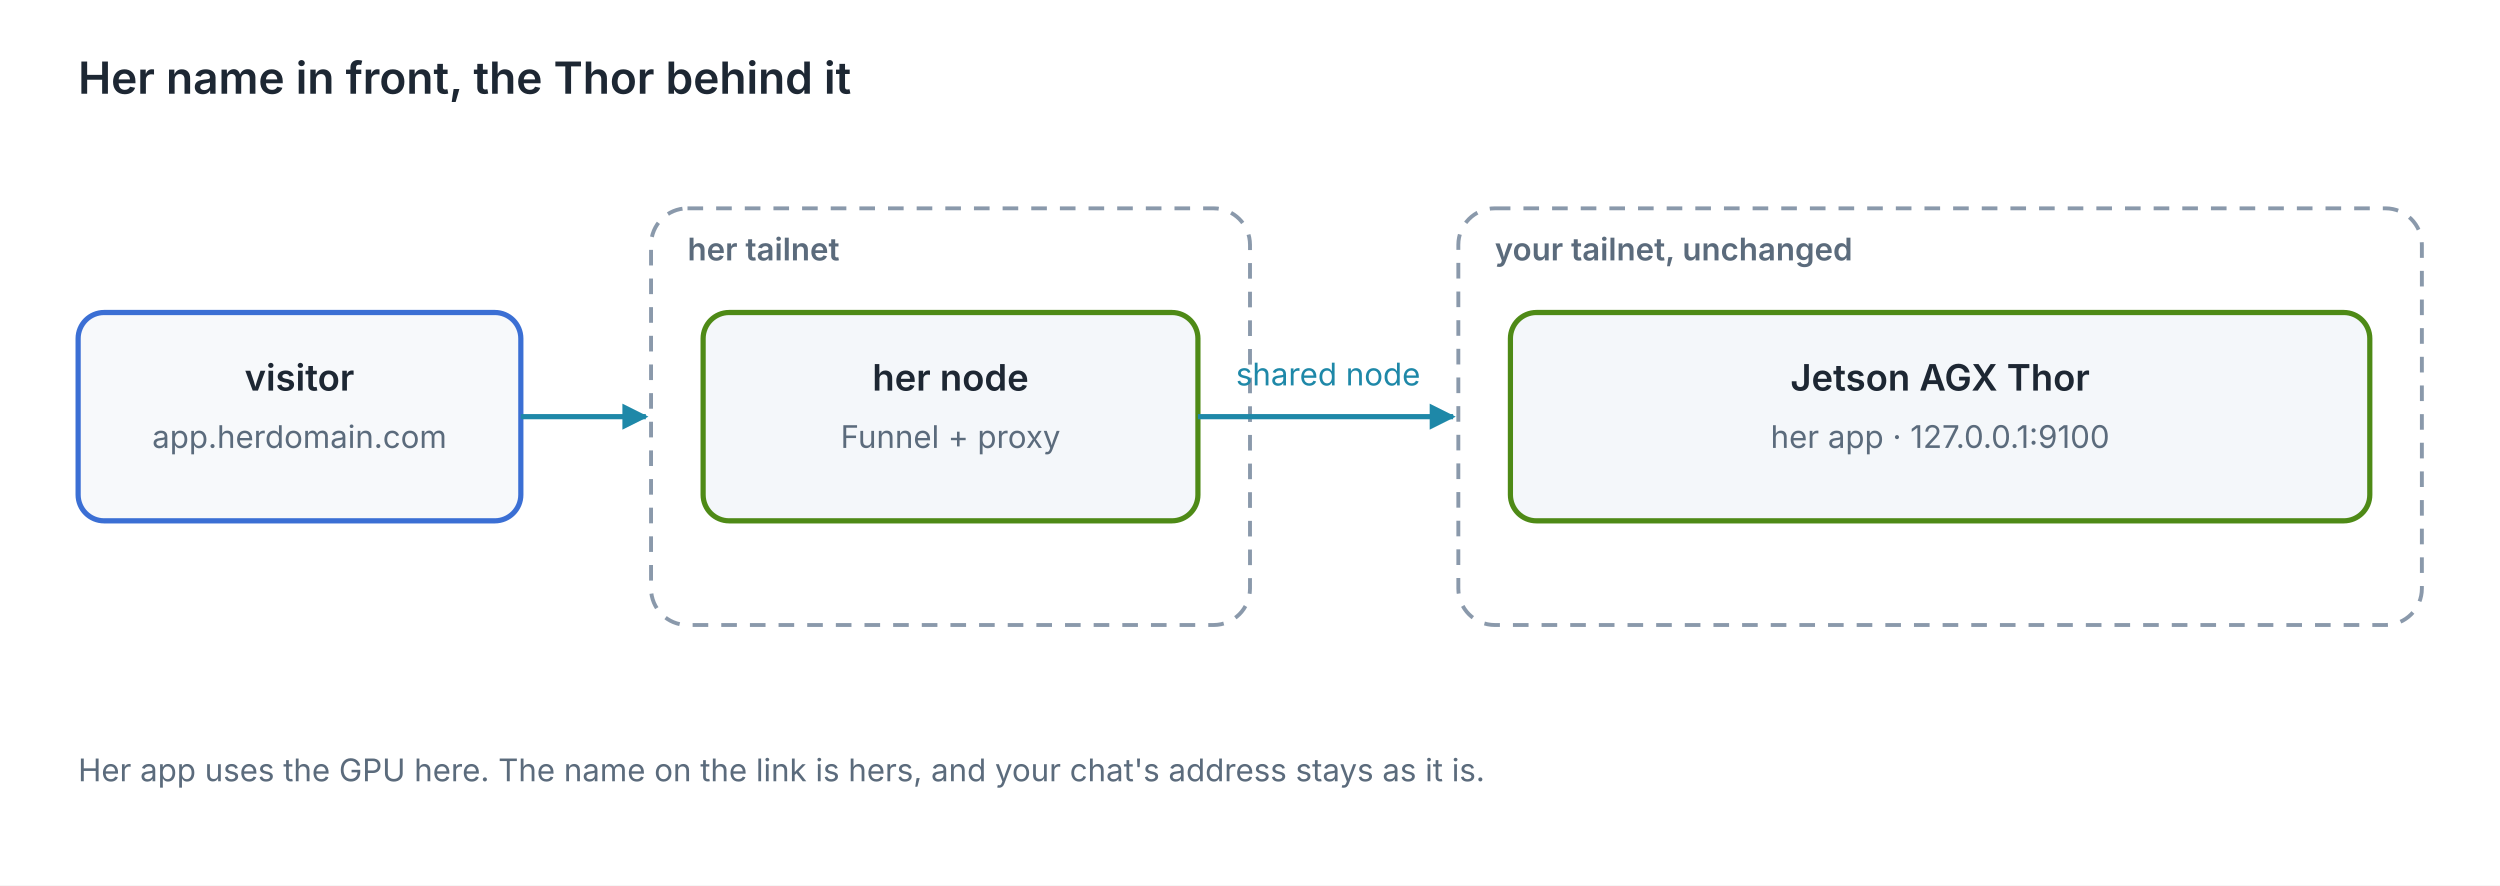
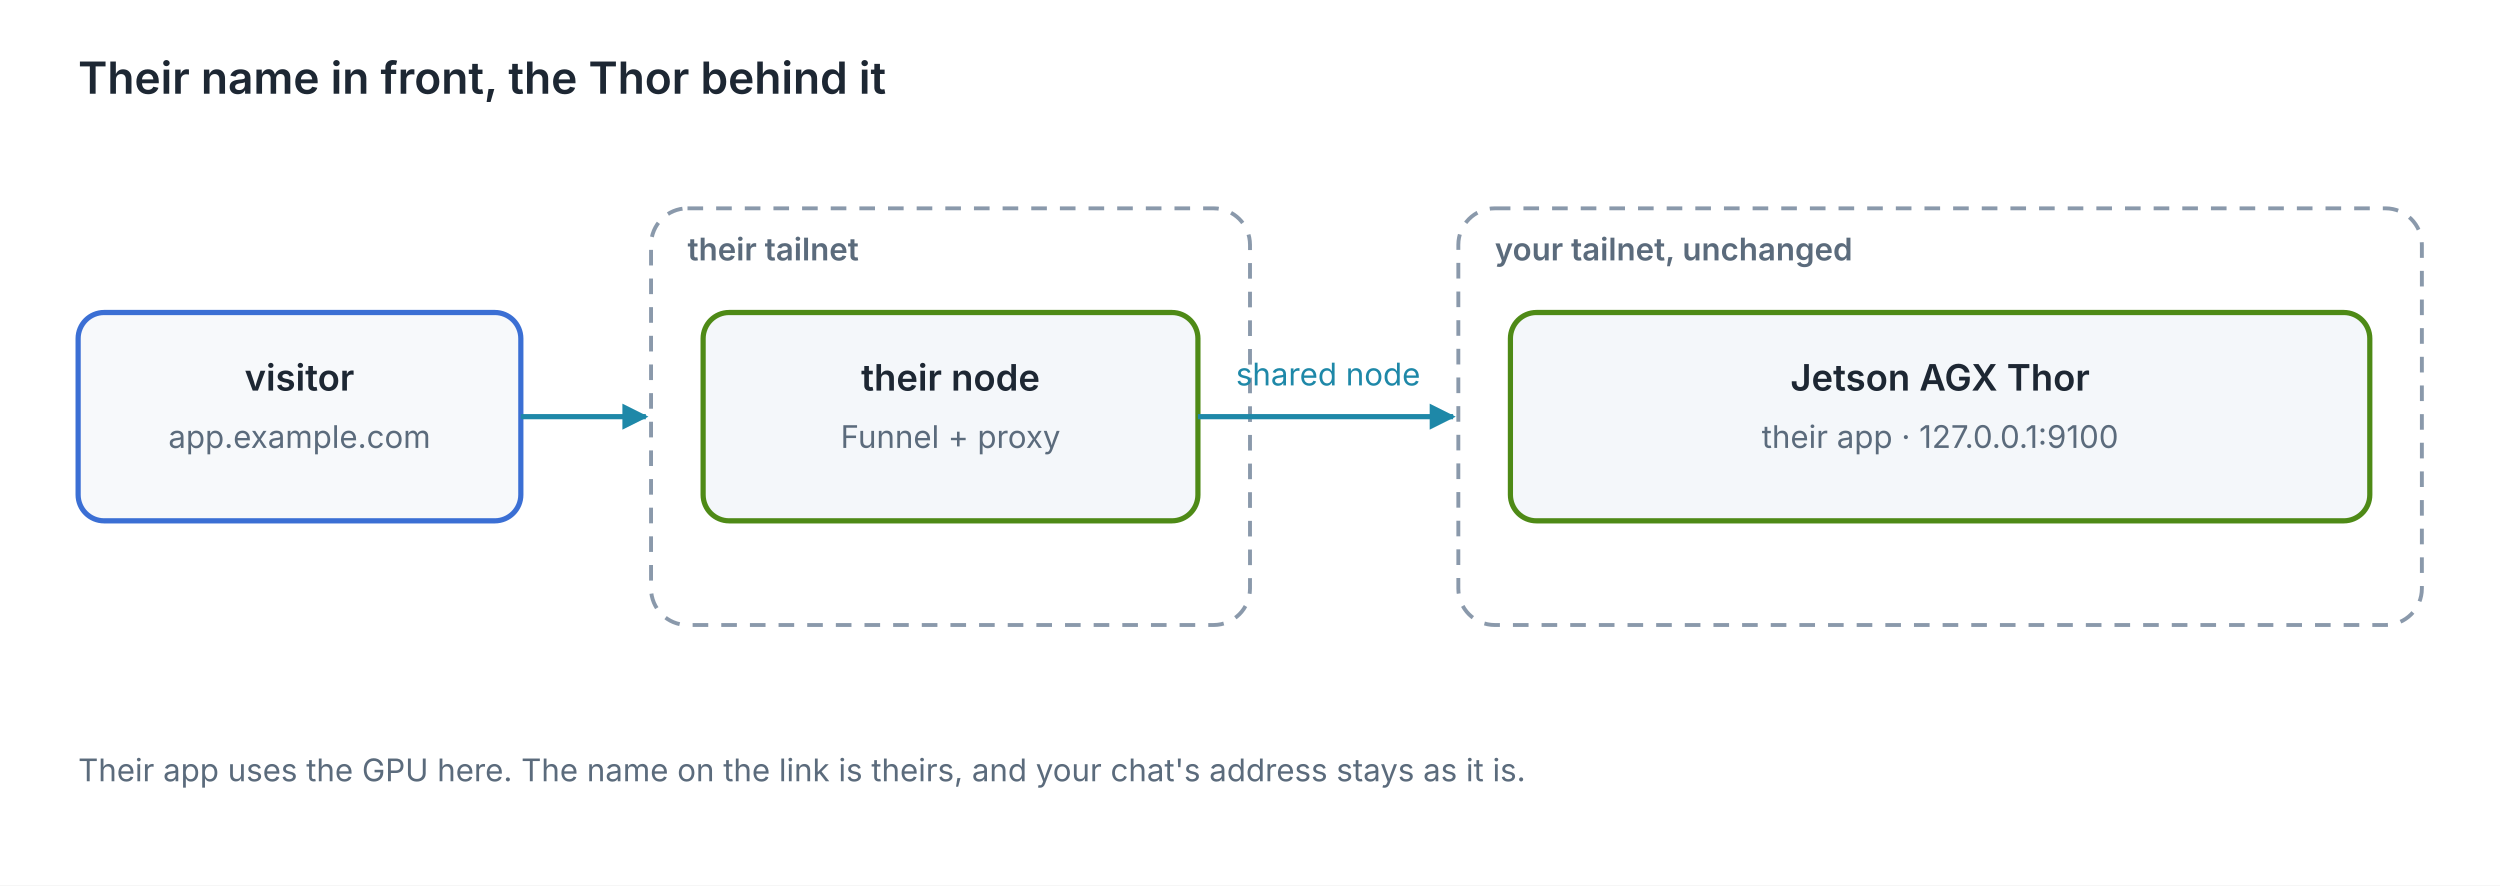
- <svg xmlns="http://www.w3.org/2000/svg" viewBox="0 0 960 340" width="960" height="340" role="img" aria-label="A visitor reaches app.herdomain.com, which lands on her own Tailscale node running Funnel and a proxy. That node reaches the Thor over the tailnet, where her app listens on 127.0.0.1:9100. The Thor's own name does not change.">
+ <svg xmlns="http://www.w3.org/2000/svg" viewBox="0 0 960 340" width="960" height="340" role="img" aria-label="A visitor reaches app.example.com, which lands on a Tailscale node of their own running Funnel and a proxy. That node reaches the Thor over the tailnet, where their app listens on 127.0.0.1:9100. The Thor's own name does not change.">
  <style>
    text { font-family: Inter, "Segoe UI", Helvetica, Arial, sans-serif; }
    .title { fill: #1D2733; font-size: 17px; font-weight: 600; }
    .name { fill: #1D2733; font-size: 14px; font-weight: 600; }
    .note { fill: #5B6B7C; font-size: 12px; }
    .label { fill: #1E88A8; font-size: 12px; }
    .mono { font-family: "JetBrains Mono", Menlo, monospace; }
    .box { fill: #F4F7FA; stroke-width: 2; }
    .built { stroke: #4E8A16; }
    .outside { fill: #F7F9FB; stroke: #3B6FD4; stroke-width: 2; }
    .zone { fill: none; stroke: #8A99AB; stroke-width: 1.5; stroke-dasharray: 6 5; }
    .zonelabel { fill: #5B6B7C; font-size: 12px; font-weight: 600; }
    .flow { stroke: #1E88A8; stroke-width: 2; fill: none; stroke-linejoin: round; }
  </style>
  <defs>
    <marker id="arrow" viewBox="0 0 10 10" refX="9" refY="5" markerUnits="userSpaceOnUse" markerWidth="10" markerHeight="10" orient="auto">
      <path d="M0,0 L10,5 L0,10 Z" fill="#1E88A8" />
    </marker>
  </defs>
  <rect width="960" height="340" fill="#FFFFFF" />
-   <text x="30" y="36" class="title">Her name in front, the Thor behind it</text>
+   <text x="30" y="36" class="title">Their name in front, the Thor behind it</text>
  <rect x="30" y="120" width="170" height="80" rx="10" class="outside" />
  <text x="115" y="150" class="name" text-anchor="middle">visitor</text>
-   <text x="115" y="172" class="note" text-anchor="middle">app.herdomain.com</text>
+   <text x="115" y="172" class="note" text-anchor="middle">app.example.com</text>
  <rect x="250" y="80" width="230" height="160" rx="14" class="zone" />
-   <text x="264" y="100" class="zonelabel">her tailnet</text>
+   <text x="264" y="100" class="zonelabel">their tailnet</text>
  <rect x="270" y="120" width="190" height="80" rx="10" class="box built" />
-   <text x="365" y="150" class="name" text-anchor="middle">her node</text>
+   <text x="365" y="150" class="name" text-anchor="middle">their node</text>
  <text x="365" y="172" class="note" text-anchor="middle">Funnel + proxy</text>
  <rect x="560" y="80" width="370" height="160" rx="14" class="zone" />
  <text x="574" y="100" class="zonelabel">your tailnet, unchanged</text>
  <rect x="580" y="120" width="330" height="80" rx="10" class="box built" />
  <text x="745" y="150" class="name" text-anchor="middle">Jetson AGX Thor</text>
-   <text x="745" y="172" class="note" text-anchor="middle">her app · 127.0.0.1:9100</text>
+   <text x="745" y="172" class="note" text-anchor="middle">their app · 127.0.0.1:9100</text>
  <path class="flow" d="M200,160 L248,160" marker-end="url(#arrow)" />
  <path class="flow" d="M460,160 L558,160" marker-end="url(#arrow)" />
  <text x="510" y="148" class="label" text-anchor="middle">shared node</text>
-   <text x="30" y="300" class="note">Her app uses the GPU here. The name on the link is hers, and your chat's address stays as it is.</text>
+   <text x="30" y="300" class="note">Their app uses the GPU here. The name on the link is theirs, and your chat's address stays as it is.</text>
</svg>
